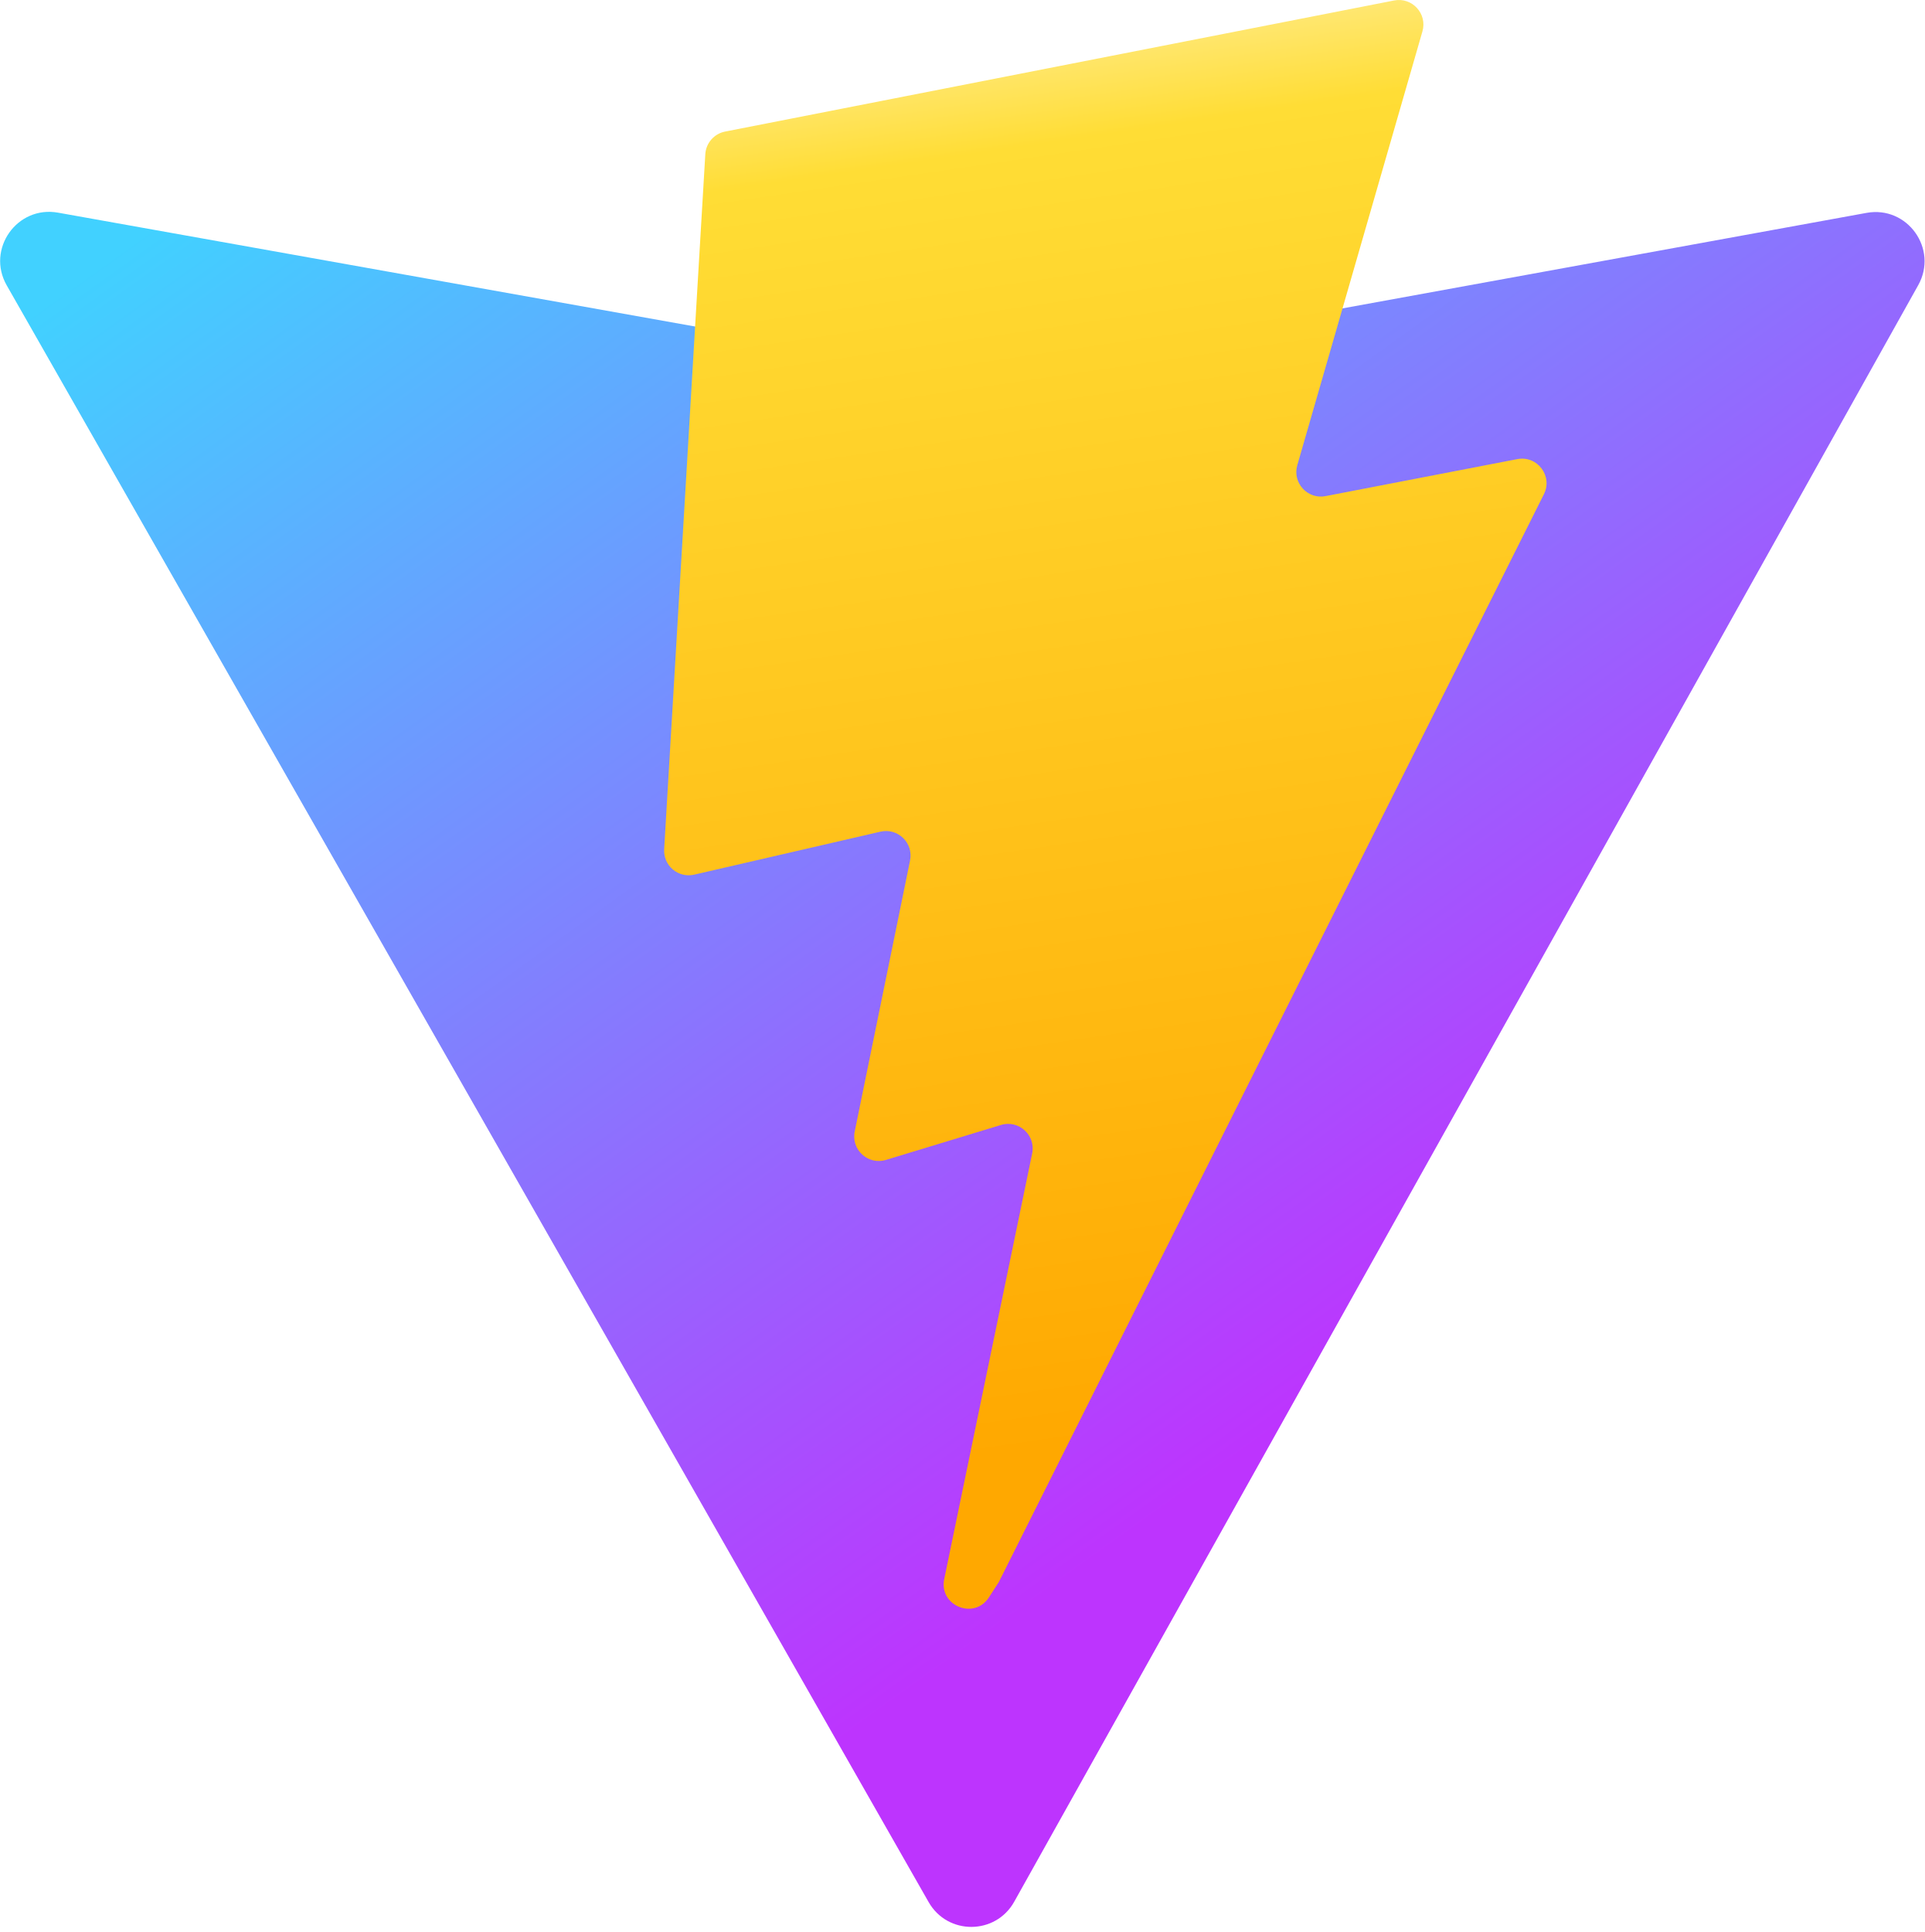
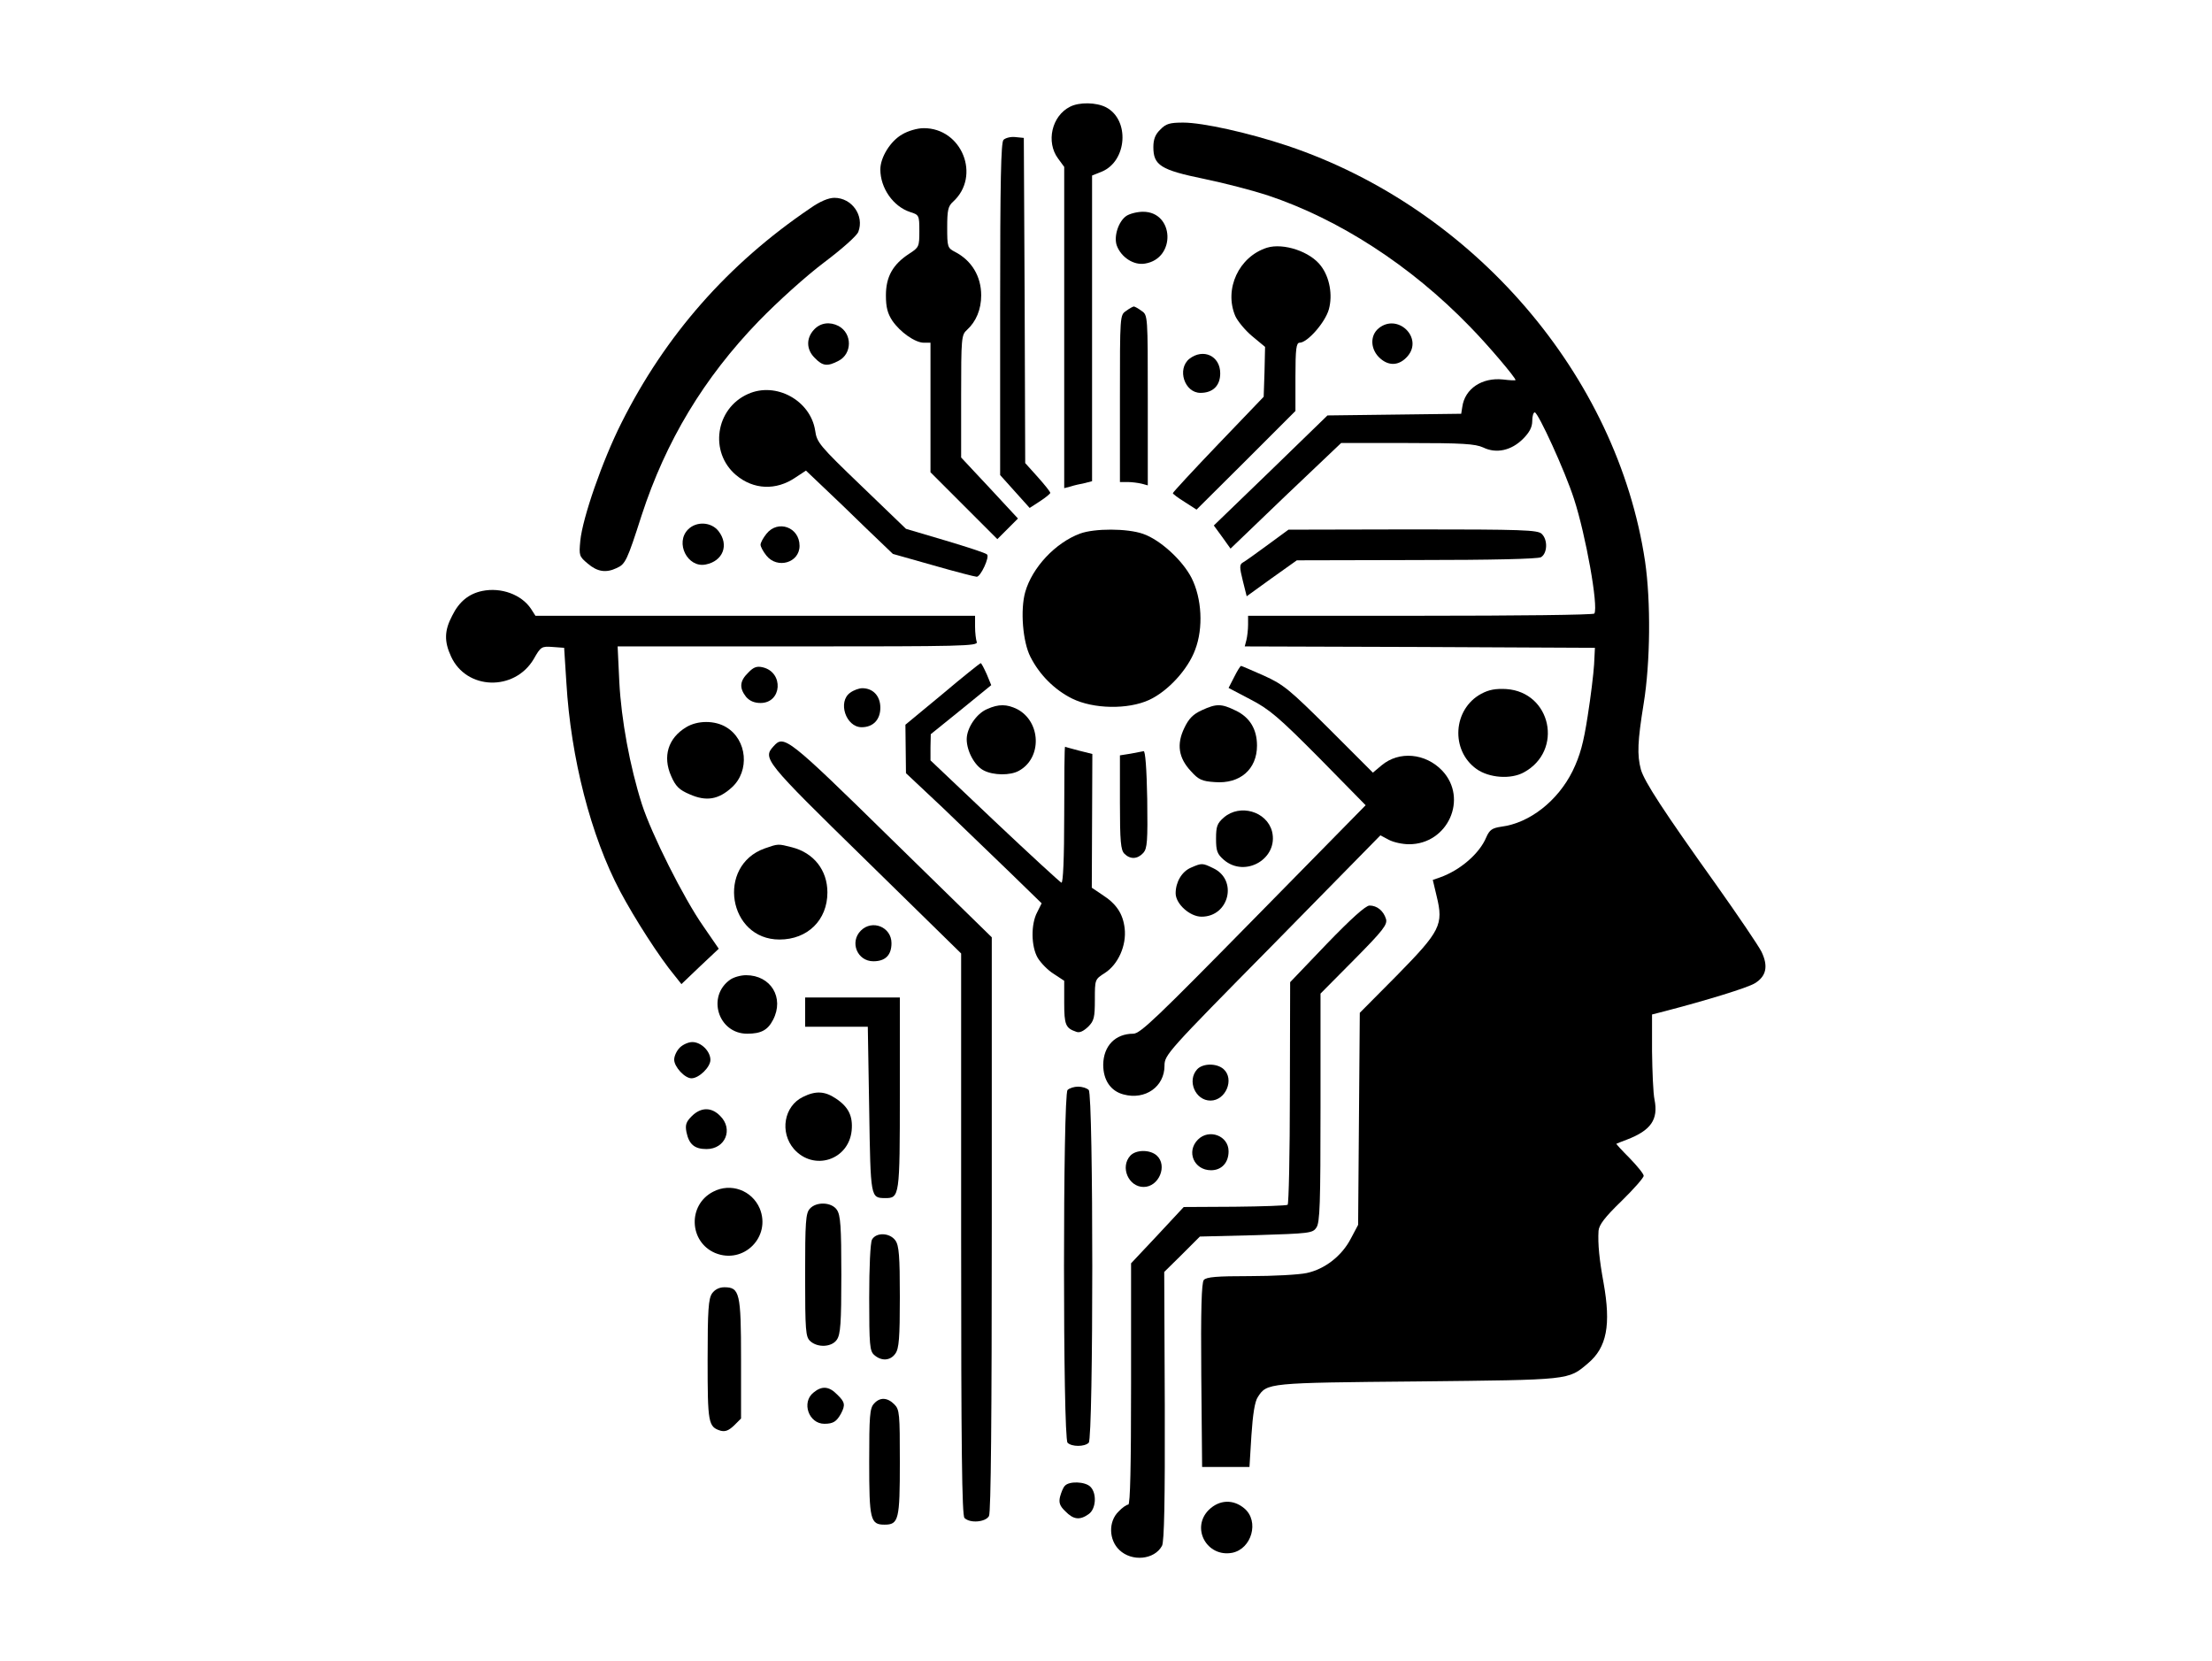
- <svg xmlns="http://www.w3.org/2000/svg" aria-hidden="true" role="img" class="iconify iconify--logos" width="31.88" height="32" preserveAspectRatio="xMidYMid meet" viewBox="0 0 256 257">
-   <defs>
-     <linearGradient id="IconifyId1813088fe1fbc01fb466" x1="-.828%" x2="57.636%" y1="7.652%" y2="78.411%">
-       <stop offset="0%" stop-color="#41D1FF" />
-       <stop offset="100%" stop-color="#BD34FE" />
-     </linearGradient>
-     <linearGradient id="IconifyId1813088fe1fbc01fb467" x1="43.376%" x2="50.316%" y1="2.242%" y2="89.03%">
-       <stop offset="0%" stop-color="#FFEA83" />
-       <stop offset="8.333%" stop-color="#FFDD35" />
-       <stop offset="100%" stop-color="#FFA800" />
-     </linearGradient>
-   </defs>
-   <path fill="url(#IconifyId1813088fe1fbc01fb466)" d="M255.153 37.938L134.897 252.976c-2.483 4.44-8.862 4.466-11.382.048L.875 37.958c-2.746-4.814 1.371-10.646 6.827-9.67l120.385 21.517a6.537 6.537 0 0 0 2.322-.004l117.867-21.483c5.438-.991 9.574 4.796 6.877 9.62Z" />
-   <path fill="url(#IconifyId1813088fe1fbc01fb467)" d="M185.432.063L96.44 17.501a3.268 3.268 0 0 0-2.634 3.014l-5.474 92.456a3.268 3.268 0 0 0 3.997 3.378l24.777-5.718c2.318-.535 4.413 1.507 3.936 3.838l-7.361 36.047c-.495 2.426 1.782 4.5 4.151 3.78l15.304-4.649c2.372-.72 4.652 1.36 4.15 3.788l-11.698 56.621c-.732 3.542 3.979 5.473 5.943 2.437l1.313-2.028l72.516-144.72c1.215-2.423-.88-5.186-3.54-4.672l-25.505 4.922c-2.396.462-4.435-1.77-3.759-4.114l16.646-57.705c.677-2.35-1.37-4.583-3.769-4.113Z" />
+ <svg xmlns="http://www.w3.org/2000/svg" version="1.0" width="794pt" height="596pt" viewBox="0 0 794 596" preserveAspectRatio="xMidYMid meet">
+   <g transform="translate(0,596) scale(0.1,-0.1)" fill="#000000" stroke="none">
+     <path d="M3841 5577 c-66 -33 -87 -127 -43 -186 l22 -30 0 -577 0 -576 23 6 c12 4 34 9 50 12 l27 7 0 548 0 549 35 14 c91 38 101 186 15 231 -35 18 -96 19 -129 2z" />
+     <path d="M4165 5495 c-18 -17 -25 -35 -25 -63 0 -65 26 -82 182 -114 73 -15 176 -42 228 -59 255 -85 513 -251 726 -471 63 -64 164 -183 164 -192 0 -2 -20 -1 -45 2 -75 8 -137 -33 -146 -98 l-4 -25 -240 -3 -240 -3 -204 -198 -204 -197 30 -41 30 -42 198 190 199 189 238 0 c199 0 243 -3 272 -16 47 -23 101 -11 143 31 23 23 33 42 33 64 0 17 4 31 9 31 12 0 109 -211 141 -311 42 -129 88 -385 73 -411 -2 -5 -283 -8 -624 -8 l-619 0 0 -32 c0 -18 -3 -43 -6 -55 l-6 -23 628 -2 629 -3 -3 -60 c-2 -33 -12 -116 -23 -185 -15 -97 -27 -141 -54 -197 -53 -107 -154 -187 -256 -200 -33 -5 -42 -11 -54 -38 -24 -58 -93 -118 -166 -144 l-26 -9 14 -59 c25 -102 13 -125 -142 -283 l-134 -135 -3 -380 -3 -381 -26 -49 c-32 -62 -93 -110 -159 -124 -28 -6 -120 -11 -204 -11 -118 0 -156 -3 -165 -14 -8 -9 -11 -108 -9 -342 l3 -329 85 0 85 0 7 114 c5 75 12 121 23 137 33 51 34 51 575 56 550 6 538 4 610 65 68 57 83 138 56 289 -15 82 -21 139 -18 187 2 21 22 48 82 106 44 43 80 84 80 91 0 7 -23 35 -50 63 -28 28 -49 51 -48 52 2 1 19 8 38 15 86 33 113 72 99 143 -5 23 -8 101 -9 174 l0 132 43 11 c154 40 300 85 326 101 41 25 49 61 24 113 -11 22 -85 131 -163 241 -190 266 -257 369 -270 413 -14 53 -12 101 10 237 24 147 26 366 5 510 -100 668 -616 1268 -1284 1492 -138 46 -303 83 -374 83 -48 0 -62 -4 -82 -25z" />
+     <path d="M3239 5478 c-43 -24 -79 -83 -79 -126 0 -67 46 -133 107 -153 32 -10 33 -12 33 -68 0 -56 -1 -59 -37 -82 -58 -38 -83 -82 -83 -149 0 -43 6 -65 23 -91 28 -41 82 -79 113 -79 l24 0 0 -233 0 -232 120 -120 120 -120 37 37 37 37 -102 110 -102 109 0 219 c0 211 1 221 21 239 33 30 51 74 51 124 0 68 -34 125 -94 156 -27 14 -28 18 -28 88 0 61 3 76 21 92 101 92 32 265 -106 264 -22 0 -56 -10 -76 -22z" />
+     <path d="M3602 5458 c-9 -9 -12 -145 -12 -607 l0 -596 53 -59 53 -59 37 24 c20 13 37 27 37 30 0 4 -20 29 -45 57 l-45 50 -2 583 -3 584 -30 3 c-17 2 -36 -3 -43 -10z" />
+     <path d="M2909 5213 c-297 -201 -521 -457 -678 -770 -69 -137 -140 -342 -148 -424 -5 -53 -4 -56 27 -82 34 -29 65 -34 103 -16 32 14 38 27 90 189 87 267 223 493 420 697 70 72 170 162 235 211 65 49 118 96 123 110 22 58 -23 122 -86 122 -21 0 -52 -13 -86 -37z" />
+     <path d="M4043 5185 c-29 -20 -46 -75 -34 -107 16 -42 61 -71 101 -64 112 18 105 186 -7 186 -21 0 -48 -7 -60 -15z" />
+     <path d="M4548 5071 c-101 -32 -155 -148 -114 -245 8 -18 35 -51 60 -72 l47 -39 -2 -89 -3 -90 -163 -170 c-90 -94 -163 -173 -163 -176 0 -3 19 -17 43 -32 l42 -27 178 177 177 177 0 122 c0 101 3 123 15 123 28 0 92 73 105 120 14 51 3 114 -28 155 -38 52 -135 84 -194 66z" />
+     <path d="M4042 4844 c-22 -15 -22 -16 -22 -315 l0 -299 28 0 c15 0 37 -3 50 -6 l22 -6 0 305 c0 305 0 306 -22 321 -12 9 -25 16 -28 16 -3 0 -16 -7 -28 -16z" />
+     <path d="M2922 4777 c-29 -31 -28 -72 3 -102 28 -29 45 -31 85 -10 49 25 50 98 0 125 -31 16 -65 12 -88 -13z" />
+     <path d="M4949 4782 c-33 -27 -30 -78 6 -109 32 -28 69 -25 98 9 56 66 -36 155 -104 100z" />
+     <path d="M4269 4672 c-45 -37 -17 -122 40 -122 45 0 71 26 71 70 0 63 -61 91 -111 52z" />
+     <path d="M2685 4546 c-117 -52 -140 -209 -43 -291 63 -53 144 -56 213 -9 l38 25 61 -58 c34 -32 104 -99 156 -150 l95 -91 145 -41 c80 -23 150 -41 156 -41 14 0 47 71 37 80 -4 5 -72 27 -149 50 l-142 42 -160 154 c-151 145 -160 156 -166 199 -17 108 -141 176 -241 131z" />
+     <path d="M2470 4060 c-48 -48 -2 -139 63 -126 62 12 85 70 46 120 -26 33 -79 36 -109 6z" />
+     <path d="M2751 4044 c-12 -15 -21 -32 -21 -39 0 -7 9 -24 21 -39 39 -49 119 -26 119 35 0 67 -78 95 -119 43z" />
+     <path d="M3877 4045 c-89 -33 -172 -122 -197 -210 -18 -64 -9 -179 19 -233 33 -65 87 -118 149 -149 77 -38 201 -40 277 -5 67 31 139 109 165 180 30 78 24 185 -13 258 -33 64 -113 137 -174 158 -57 20 -174 20 -226 1z" />
+     <path d="M4550 4004 c-41 -30 -81 -59 -89 -63 -12 -7 -12 -17 0 -65 l14 -56 90 65 90 64 428 1 c276 0 435 4 448 10 23 13 26 62 3 84 -14 14 -69 16 -462 16 l-447 -1 -75 -55z" />
+     <path d="M1731 3839 c-48 -10 -83 -38 -108 -89 -28 -53 -29 -92 -4 -146 55 -121 228 -126 297 -9 25 44 28 46 68 43 l41 -3 8 -125 c16 -271 88 -551 193 -749 51 -96 141 -237 197 -304 l23 -29 67 64 67 63 -55 80 c-71 101 -187 333 -221 439 -43 135 -74 303 -81 439 l-6 127 648 0 c586 0 647 1 641 16 -3 9 -6 33 -6 55 l0 39 -789 0 -789 0 -16 25 c-34 51 -107 78 -175 64z" />
+     <path d="M3383 3469 l-133 -110 1 -87 1 -87 132 -124 c72 -69 181 -174 243 -234 l112 -109 -16 -32 c-23 -43 -22 -123 2 -164 11 -18 36 -44 57 -57 l38 -25 0 -79 c0 -79 5 -91 43 -104 12 -5 26 2 43 18 21 21 24 33 24 97 0 73 0 73 36 96 48 31 78 99 71 160 -6 52 -29 88 -81 121 l-37 25 1 240 1 240 -48 12 c-26 7 -49 13 -50 14 -2 0 -3 -111 -3 -246 0 -155 -4 -244 -10 -242 -5 2 -113 101 -240 221 l-230 218 0 47 1 47 109 88 108 88 -16 39 c-10 22 -19 40 -22 40 -3 -1 -65 -50 -137 -111z" />
+     <path d="M2686 3546 c-31 -30 -33 -55 -8 -87 13 -15 30 -22 52 -22 77 0 84 110 8 128 -21 5 -33 1 -52 -19z" />
+     <path d="M4430 3530 l-20 -39 78 -41 c68 -35 102 -64 247 -210 l167 -170 -403 -410 c-347 -353 -406 -410 -431 -410 -65 0 -107 -44 -108 -111 0 -56 27 -95 73 -107 78 -21 147 28 147 103 0 39 9 49 388 433 l387 394 30 -16 c17 -9 49 -16 73 -16 139 0 213 164 119 264 -60 63 -155 72 -218 19 l-31 -26 -156 156 c-142 141 -164 160 -235 192 -43 19 -80 35 -82 35 -3 0 -14 -18 -25 -40z" />
+     <path d="M3052 3474 c-46 -32 -16 -124 41 -124 41 0 67 27 67 70 0 42 -26 70 -65 70 -11 0 -31 -7 -43 -16z" />
+     <path d="M5317 3470 c-102 -55 -111 -203 -17 -270 45 -32 123 -38 170 -12 143 78 98 288 -63 299 -38 2 -62 -2 -90 -17z" />
+     <path d="M3543 3415 c-38 -16 -73 -68 -73 -108 0 -43 29 -96 61 -112 34 -18 96 -19 127 -1 83 46 79 176 -7 221 -37 18 -66 19 -108 0z" />
+     <path d="M4314 3411 c-31 -14 -47 -30 -63 -64 -28 -58 -21 -107 24 -155 27 -30 39 -36 86 -39 90 -7 151 46 151 131 0 59 -26 102 -77 126 -51 25 -69 25 -121 1z" />
+     <path d="M2463 3350 c-65 -39 -85 -105 -54 -175 16 -37 29 -50 67 -66 59 -26 103 -19 151 25 65 59 55 171 -20 216 -41 25 -103 25 -144 0z" />
+     <path d="M2777 3282 c-40 -44 -34 -52 328 -406 l345 -338 0 -1007 c0 -770 3 -1010 12 -1019 20 -20 76 -15 88 7 7 13 10 358 10 1049 l0 1028 -360 352 c-374 367 -386 375 -423 334z" />
+     <path d="M4105 3264 c-5 -1 -27 -5 -47 -9 l-38 -6 0 -169 c0 -140 3 -171 16 -184 21 -21 47 -20 68 3 14 16 16 41 14 193 -2 110 -7 174 -13 172z" />
+     <path d="M4393 3026 c-24 -21 -28 -32 -28 -76 0 -44 4 -55 28 -76 77 -66 197 5 173 102 -19 72 -115 100 -173 50z" />
+     <path d="M2745 2915 c-174 -62 -131 -327 53 -327 101 0 172 70 172 169 0 80 -49 142 -127 162 -51 13 -49 13 -98 -4z" />
+     <path d="M4275 2846 c-33 -14 -55 -52 -55 -92 0 -38 51 -84 93 -84 99 0 131 132 42 174 -39 19 -41 19 -80 2z" />
+     <path d="M4763 2573 l-132 -138 -1 -397 c0 -218 -4 -399 -8 -402 -5 -3 -90 -6 -190 -7 l-183 -1 -94 -101 -95 -101 0 -433 c0 -295 -3 -433 -10 -433 -6 0 -22 -11 -35 -25 -37 -36 -35 -102 3 -138 45 -43 126 -35 153 15 8 14 11 161 10 502 l-2 481 64 63 64 64 202 5 c190 6 203 7 216 27 13 17 15 88 15 430 l0 410 121 122 c104 105 120 126 114 146 -9 29 -32 48 -59 48 -14 0 -67 -48 -153 -137z" />
+     <path d="M3090 2620 c-41 -41 -13 -110 45 -110 43 0 65 22 65 65 0 58 -69 86 -110 45z" />
+     <path d="M2621 2444 c-85 -60 -43 -194 61 -194 50 0 74 13 93 50 41 79 -8 160 -97 160 -19 0 -44 -7 -57 -16z" />
+     <path d="M2890 2328 l0 -53 112 0 113 0 5 -298 c5 -319 5 -316 57 -317 52 0 53 4 53 376 l0 344 -170 0 -170 0 0 -52z" />
+     <path d="M2440 2200 c-11 -11 -20 -30 -20 -43 0 -26 38 -67 62 -67 27 0 68 40 68 66 0 31 -33 64 -65 64 -14 0 -34 -9 -45 -20z" />
+     <path d="M4297 2122 c-37 -41 -6 -112 48 -112 55 0 87 77 47 113 -25 22 -75 21 -95 -1z" />
+     <path d="M3832 2048 c-17 -17 -17 -1249 0 -1266 15 -15 61 -15 76 0 17 17 17 1249 0 1266 -7 7 -24 12 -38 12 -14 0 -31 -5 -38 -12z" />
+     <path d="M2882 2023 c-68 -33 -84 -127 -32 -187 71 -80 196 -40 207 66 5 52 -11 85 -56 115 -40 27 -73 29 -119 6z" />
+     <path d="M2483 1954 c-20 -20 -24 -31 -19 -57 9 -44 29 -61 72 -61 68 0 97 72 49 119 -31 32 -69 32 -102 -1z" />
+     <path d="M4300 1870 c-43 -43 -14 -110 47 -110 38 0 63 27 63 68 0 56 -70 82 -110 42z" />
+     <path d="M4057 1812 c-37 -41 -6 -112 48 -112 55 0 87 77 47 113 -25 22 -75 21 -95 -1z" />
+     <path d="M2560 1683 c-92 -47 -87 -180 7 -220 102 -42 202 58 160 160 -28 65 -104 93 -167 60z" />
+     <path d="M2907 1622 c-15 -16 -17 -48 -17 -239 0 -200 2 -221 18 -236 27 -25 78 -22 96 5 13 19 16 59 16 233 0 174 -3 214 -16 233 -19 28 -74 30 -97 4z" />
+     <path d="M3130 1511 c-6 -12 -10 -98 -10 -209 0 -170 2 -191 18 -205 26 -23 58 -21 76 5 13 18 16 56 16 203 0 147 -3 185 -16 203 -20 28 -69 30 -84 3z" />
+     <path d="M2556 1318 c-13 -19 -16 -59 -16 -238 0 -228 2 -241 47 -255 17 -4 29 1 48 19 l25 25 0 213 c0 238 -5 258 -60 258 -18 0 -34 -8 -44 -22z" />
+     <path d="M2920 962 c-44 -35 -17 -112 39 -112 32 0 44 8 60 37 16 31 14 41 -14 68 -29 30 -55 32 -85 7z" />
+     <path d="M3137 922 c-15 -16 -17 -46 -17 -208 0 -208 4 -226 55 -226 51 0 55 18 55 224 0 175 -1 189 -20 208 -25 25 -52 26 -73 2z" />
+     <path d="M3822 627 c-6 -6 -13 -24 -17 -39 -5 -21 -1 -33 19 -52 29 -30 52 -33 84 -10 26 18 30 74 6 98 -19 19 -77 21 -92 3z" />
+     <path d="M4339 541 c-65 -65 -7 -171 84 -154 70 14 98 113 44 159 -40 34 -90 32 -128 -5z" />
+   </g>
</svg>
